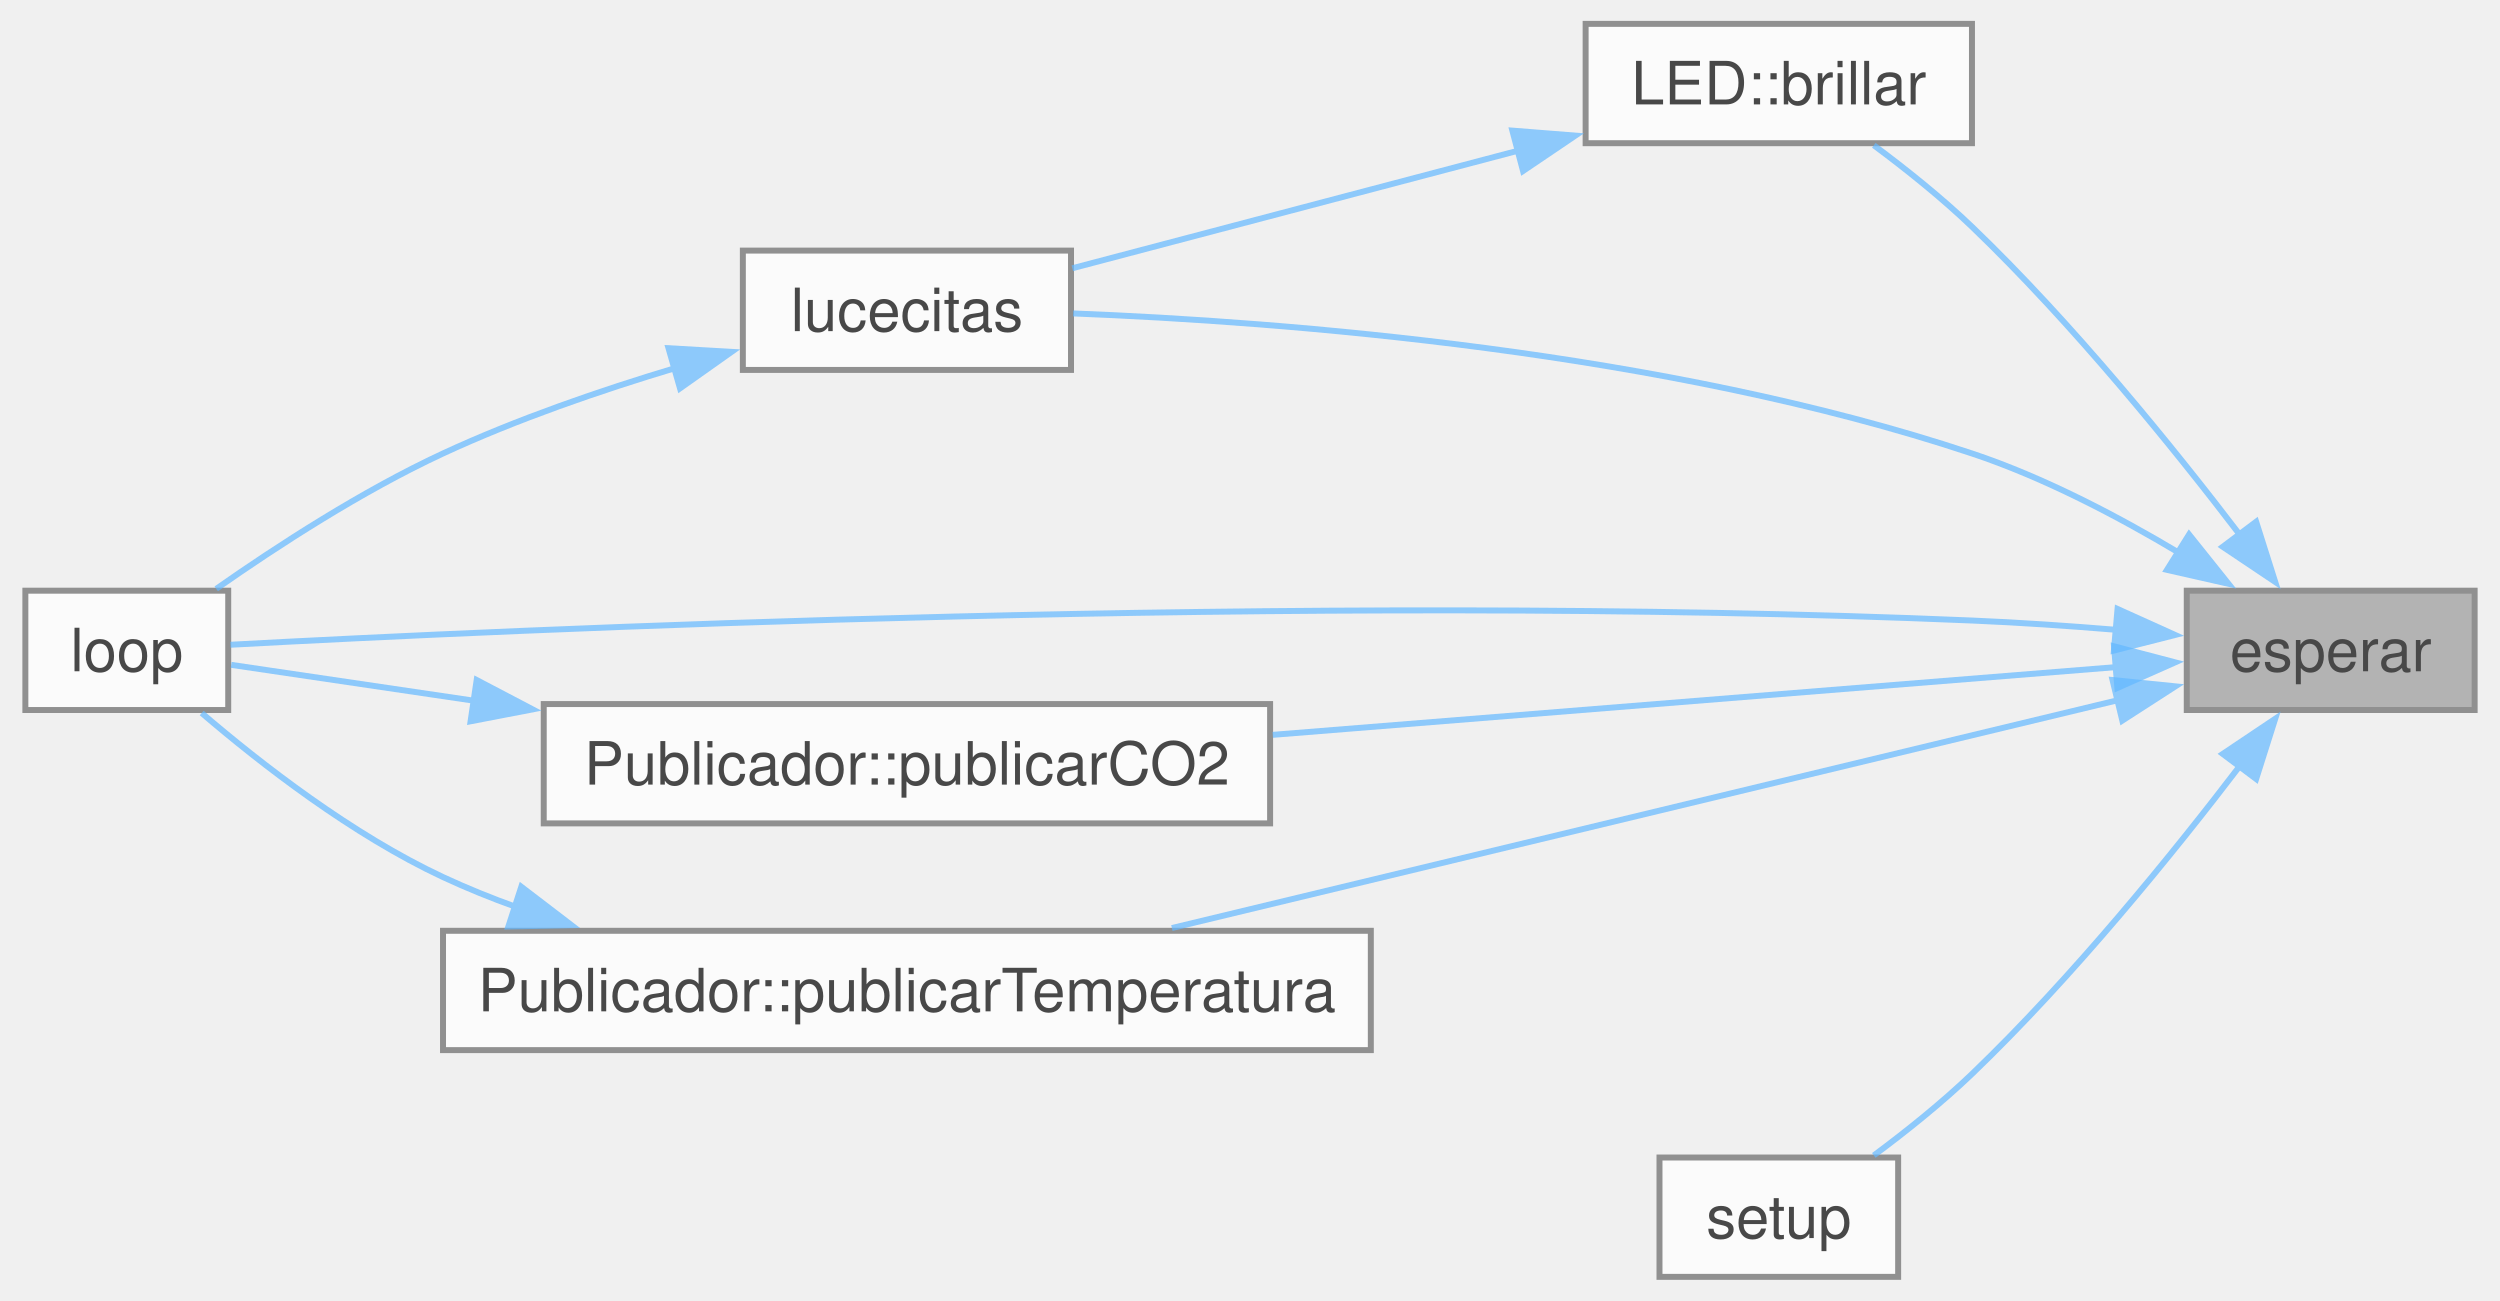
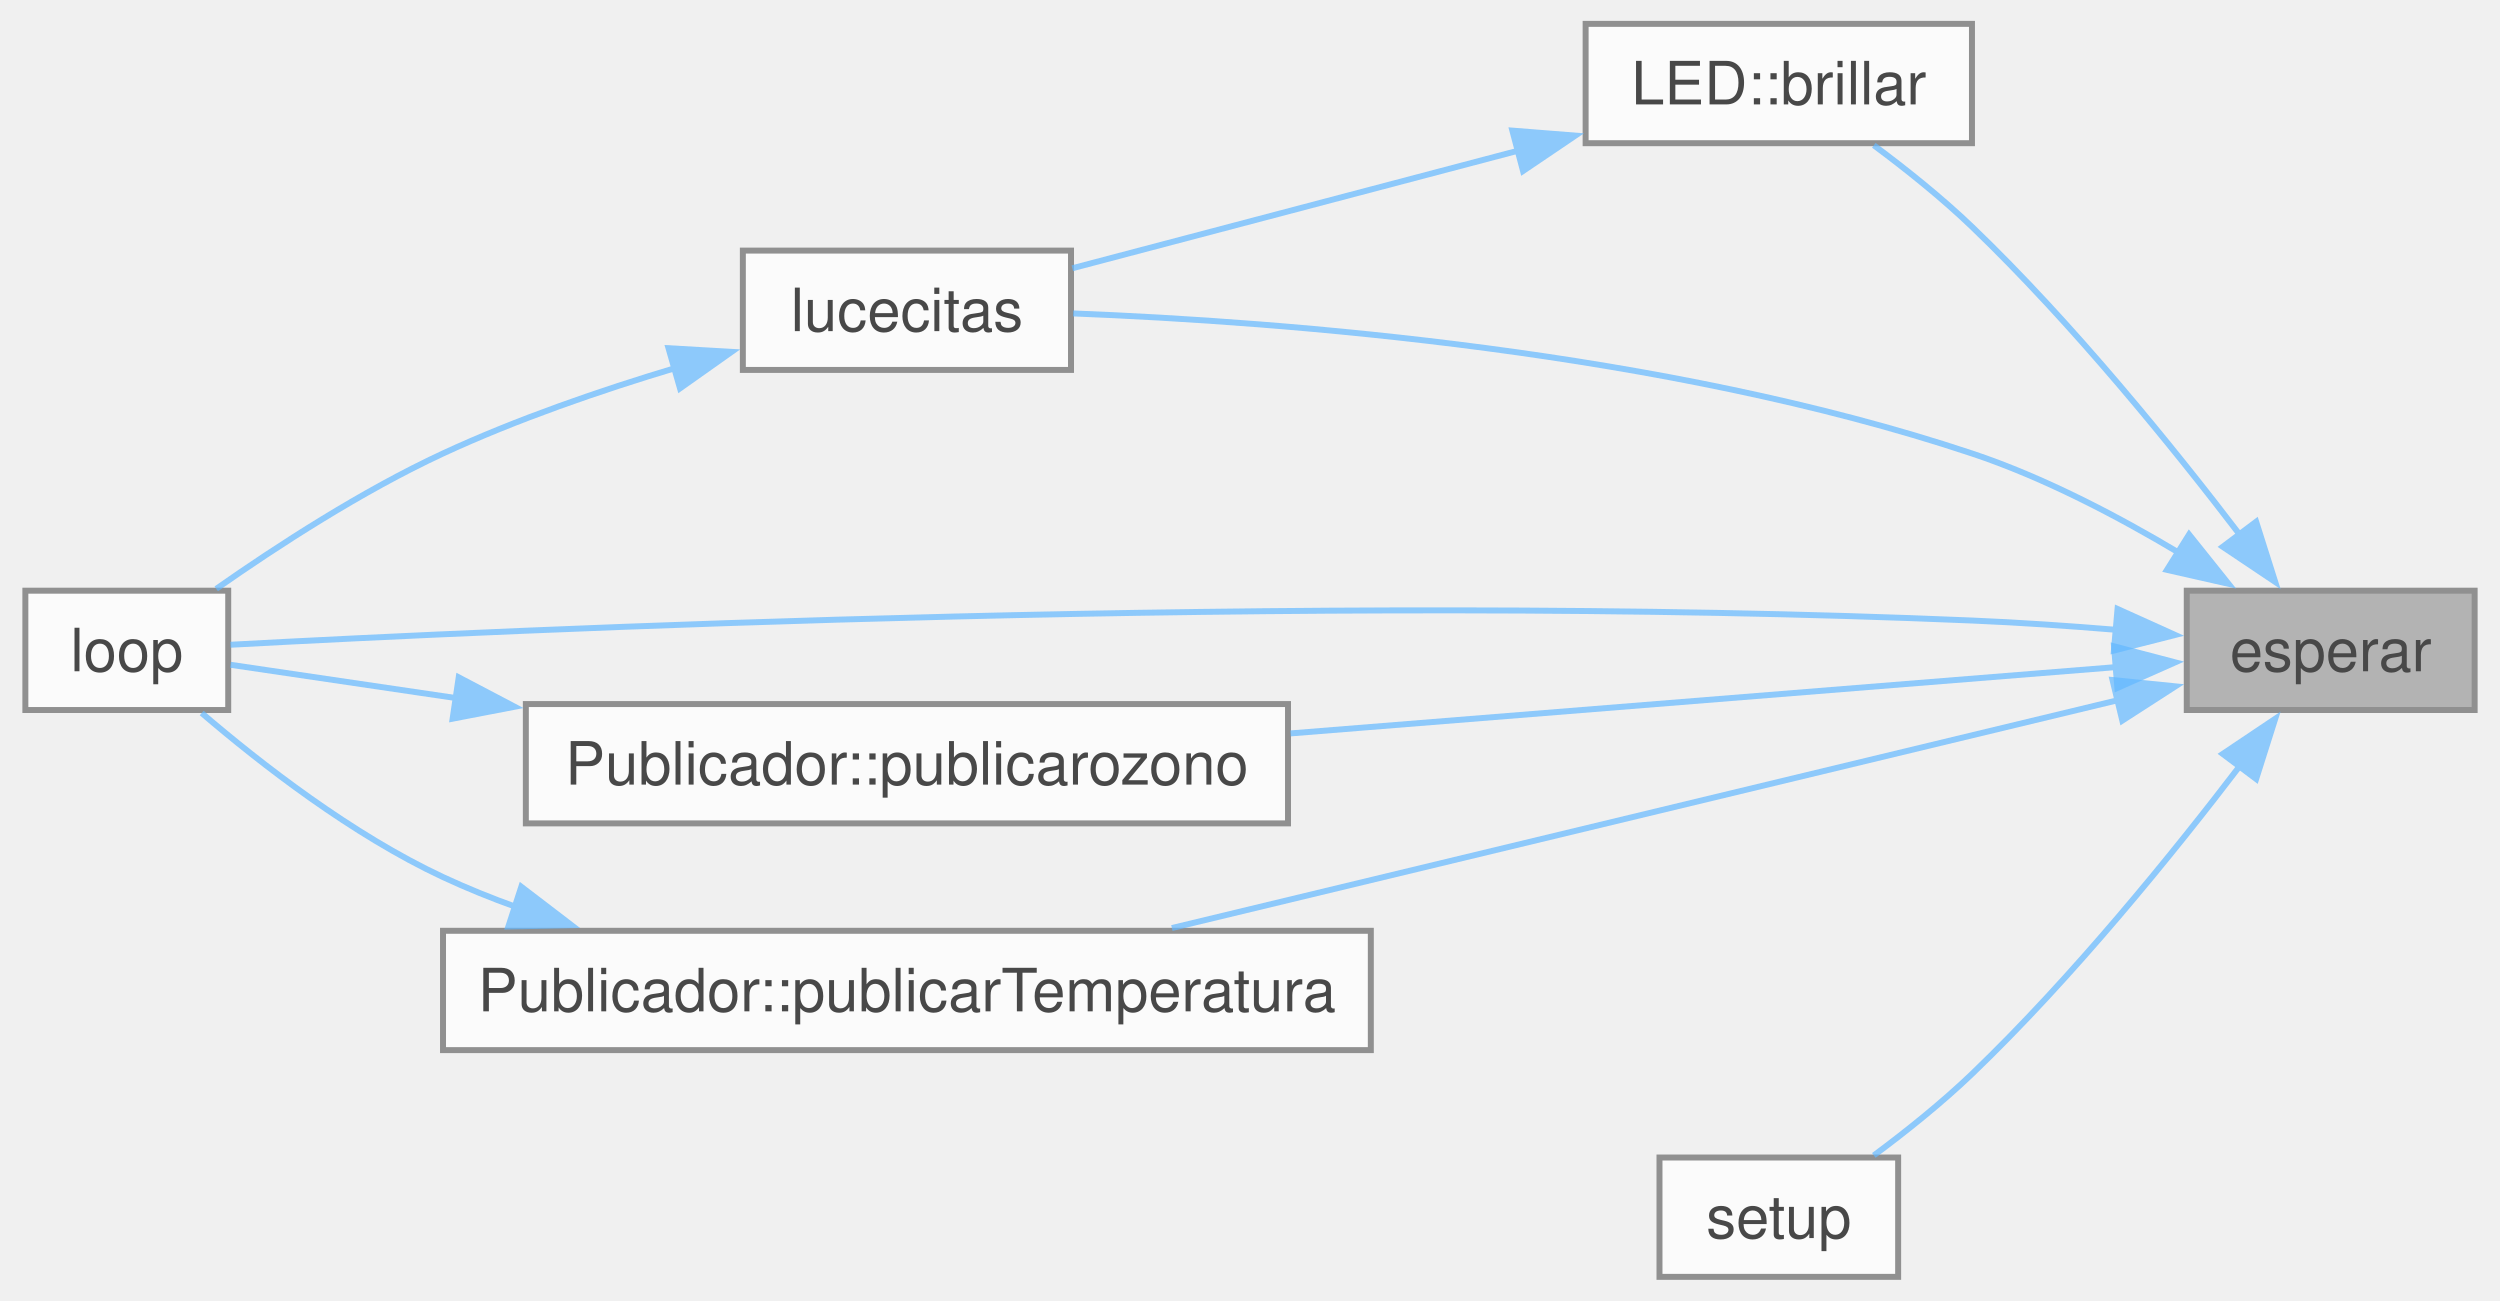
<svg xmlns="http://www.w3.org/2000/svg" xmlns:xlink="http://www.w3.org/1999/xlink" width="419pt" height="218pt" viewBox="0.00 0.00 418.50 218.00">
  <svg id="main" version="1.1" xml:space="preserve">
    <style type="text/css">
.node, .edge {opacity: 0.7;}
.node.selected, .edge.selected {opacity: 1;}
.edge:hover path { stroke: red; }
.edge:hover polygon { stroke: red; fill: red; }
</style>
    <svg id="graph" class="graph">
      <g id="graph0" class="graph" transform="scale(1 1) rotate(0) translate(4 214)">
        <g id="Node000001" class="node">
          <g id="a_Node000001">
            <a xlink:title="Función auxiliar para pausar la ejecución por un tiempo determinado.">
              <polygon fill="#999999" stroke="#666666" points="410.5,-115 362.25,-115 362.25,-95 410.5,-95 410.5,-115" />
              <text text-anchor="middle" x="386.38" y="-101.5" font-family="Helvetica,sans-Serif" font-size="10.00">esperar</text>
            </a>
          </g>
        </g>
        <g id="Node000002" class="node">
          <g id="a_Node000002">
            <a xlink:href="class_l_e_d.html#a7431e9efb39a2890f75b4e235b8f617e" target="_top" xlink:title="Hace que el LED brille por un tiempo determinado.">
              <polygon fill="white" stroke="#666666" points="326.25,-210 261.5,-210 261.5,-190 326.25,-190 326.25,-210" />
              <text text-anchor="middle" x="293.88" y="-196.5" font-family="Helvetica,sans-Serif" font-size="10.00">LED::brillar</text>
            </a>
          </g>
        </g>
        <g id="edge1_Node000001_Node000002" class="edge">
          <g id="a_edge1_Node000001_Node000002">
            <a xlink:title=" ">
              <path fill="none" stroke="#63b8ff" d="M371.37,-124.08C360.01,-138.97 343.15,-159.78 326.25,-176 321.2,-180.84 315.2,-185.64 309.8,-189.65" />
              <polygon fill="#63b8ff" stroke="#63b8ff" points="373.88,-126.56 377.08,-116.46 368.28,-122.36 373.88,-126.56" />
            </a>
          </g>
        </g>
        <g id="Node000003" class="node">
          <g id="a_Node000003">
            <a xlink:href="_hola_mundo_i_beacon_8ino.html#a27ffed2fef5d69b87e240022e59c59ff" target="_top" xlink:title="Realiza una secuencia de encendido y apagado del LED. Utiliza tiempos de espera definidos entre cambi...">
              <polygon fill="white" stroke="#666666" points="175.25,-172 120.25,-172 120.25,-152 175.25,-152 175.25,-172" />
              <text text-anchor="middle" x="147.75" y="-158.5" font-family="Helvetica,sans-Serif" font-size="10.00">lucecitas</text>
            </a>
          </g>
        </g>
        <g id="edge5_Node000001_Node000003" class="edge">
          <g id="a_edge5_Node000001_Node000003">
            <a xlink:title=" ">
              <path fill="none" stroke="#63b8ff" d="M361.02,-121.31C350.7,-127.48 338.29,-133.99 326.25,-138 274.77,-155.16 211,-160.08 175.61,-161.47" />
              <polygon fill="#63b8ff" stroke="#63b8ff" points="362.64,-124.42 369.26,-116.15 358.93,-118.49 362.64,-124.42" />
            </a>
          </g>
        </g>
        <g id="Node000004" class="node">
          <g id="a_Node000004">
-             <a xlink:href="_hola_mundo_i_beacon_8ino.html#afe461d27b9c48d5921c00d521181f12f" target="_top" xlink:title="Función principal (loop) del programa. Ejecuta mediciones de CO2 y temperatura, publica los datos vía...">
+             <a xlink:href="_hola_mundo_i_beacon_8ino.html#afe461d27b9c48d5921c00d521181f12f" target="_top" xlink:title="Función principal (loop) del programa. Ejecuta mediciones de ozono y temperatura, publica los datos v...">
              <polygon fill="white" stroke="#666666" points="34,-115 0,-115 0,-95 34,-95 34,-115" />
              <text text-anchor="middle" x="17" y="-101.5" font-family="Helvetica,sans-Serif" font-size="10.00">loop</text>
            </a>
          </g>
        </g>
        <g id="edge4_Node000001_Node000004" class="edge">
          <g id="a_edge4_Node000001_Node000004">
            <a xlink:title=" ">
              <path fill="none" stroke="#63b8ff" d="M350.58,-108.43C342.59,-109.09 334.13,-109.67 326.25,-110 214.75,-114.71 80.4,-108.43 34.38,-105.94" />
              <polygon fill="#63b8ff" stroke="#63b8ff" points="350.65,-111.94 360.3,-107.58 350.04,-104.97 350.65,-111.94" />
            </a>
          </g>
        </g>
        <g id="Node000005" class="node">
          <g id="a_Node000005">
-             <a xlink:href="class_publicador.html#a2ed2009b9cec631024263659be882985" target="_top" xlink:title="Publica un valor de CO2 mediante un anuncio iBeacon.">
-               <polygon fill="white" stroke="#666666" points="208.62,-96 86.88,-96 86.88,-76 208.62,-76 208.62,-96" />
-               <text text-anchor="middle" x="147.75" y="-82.5" font-family="Helvetica,sans-Serif" font-size="10.00">Publicador::publicarCO2</text>
+             <a xlink:href="class_publicador.html#a3bb0a20cbfb541728b68fdaacc1ee7e9" target="_top" xlink:title="Publica un valor de ozono mediante un anuncio iBeacon.">
+               <polygon fill="white" stroke="#666666" points="211.62,-96 83.88,-96 83.88,-76 211.62,-76 211.62,-96" />
+               <text text-anchor="middle" x="147.75" y="-82.5" font-family="Helvetica,sans-Serif" font-size="10.00">Publicador::publicarozono</text>
            </a>
          </g>
        </g>
        <g id="edge6_Node000001_Node000005" class="edge">
          <g id="a_edge6_Node000001_Node000005">
            <a xlink:title=" ">
-               <path fill="none" stroke="#63b8ff" d="M350.6,-102.21C313.45,-99.22 253.88,-94.44 209.06,-90.84" />
+               <path fill="none" stroke="#63b8ff" d="M350.36,-102.19C314.02,-99.27 256.4,-94.64 212.04,-91.08" />
              <polygon fill="#63b8ff" stroke="#63b8ff" points="350.06,-105.68 360.31,-102.99 350.62,-98.7 350.06,-105.68" />
            </a>
          </g>
        </g>
        <g id="Node000006" class="node">
          <g id="a_Node000006">
            <a xlink:href="class_publicador.html#a674ec7d8321b9792835cd935c6196dec" target="_top" xlink:title="Publica un valor de temperatura mediante un anuncio iBeacon.">
              <polygon fill="white" stroke="#666666" points="225.5,-58 70,-58 70,-38 225.5,-38 225.5,-58" />
              <text text-anchor="middle" x="147.75" y="-44.5" font-family="Helvetica,sans-Serif" font-size="10.00">Publicador::publicarTemperatura</text>
            </a>
          </g>
        </g>
        <g id="edge8_Node000001_Node000006" class="edge">
          <g id="a_edge8_Node000001_Node000006">
            <a xlink:title=" ">
              <path fill="none" stroke="#63b8ff" d="M350.78,-96.67C308.75,-86.54 237.82,-69.45 192.16,-58.46" />
              <polygon fill="#63b8ff" stroke="#63b8ff" points="349.81,-100.03 360.35,-98.97 351.45,-93.23 349.81,-100.03" />
            </a>
          </g>
        </g>
        <g id="Node000007" class="node">
          <g id="a_Node000007">
            <a xlink:href="_hola_mundo_i_beacon_8ino.html#a4fc01d736fe50cf5b977f755b675f11d" target="_top" xlink:title="Función de configuración (setup). Inicializa los módulos de comunicación, medición y publicación.">
              <polygon fill="white" stroke="#666666" points="313.88,-20 273.88,-20 273.88,0 313.88,0 313.88,-20" />
              <text text-anchor="middle" x="293.88" y="-6.5" font-family="Helvetica,sans-Serif" font-size="10.00">setup</text>
            </a>
          </g>
        </g>
        <g id="edge10_Node000001_Node000007" class="edge">
          <g id="a_edge10_Node000001_Node000007">
            <a xlink:title=" ">
              <path fill="none" stroke="#63b8ff" d="M371.37,-85.92C360.01,-71.03 343.15,-50.22 326.25,-34 321.2,-29.16 315.2,-24.36 309.8,-20.35" />
              <polygon fill="#63b8ff" stroke="#63b8ff" points="368.28,-87.64 377.08,-93.54 373.88,-83.44 368.28,-87.64" />
            </a>
          </g>
        </g>
        <g id="edge2_Node000002_Node000003" class="edge">
          <g id="a_edge2_Node000002_Node000003">
            <a xlink:title=" ">
              <path fill="none" stroke="#63b8ff" d="M250.2,-188.75C225.98,-182.36 196.42,-174.57 175.47,-169.04" />
              <polygon fill="#63b8ff" stroke="#63b8ff" points="249.22,-192.11 259.78,-191.27 251.01,-185.34 249.22,-192.11" />
            </a>
          </g>
        </g>
        <g id="edge3_Node000003_Node000004" class="edge">
          <g id="a_edge3_Node000003_Node000004">
            <a xlink:title=" ">
              <path fill="none" stroke="#63b8ff" d="M109.1,-152.37C96.41,-148.57 82.34,-143.72 70,-138 56.42,-131.7 42.14,-122.42 31.99,-115.31" />
              <polygon fill="#63b8ff" stroke="#63b8ff" points="107.79,-155.64 118.37,-155.03 109.72,-148.91 107.79,-155.64" />
            </a>
          </g>
        </g>
        <g id="edge7_Node000005_Node000004" class="edge">
          <g id="a_edge7_Node000005_Node000004">
            <a xlink:title=" ">
-               <path fill="none" stroke="#63b8ff" d="M75.32,-96.54C59.99,-98.8 45.21,-100.98 34.5,-102.57" />
-               <polygon fill="#63b8ff" stroke="#63b8ff" points="75.64,-100.03 85.02,-95.11 74.62,-93.11 75.64,-100.03" />
+               <path fill="none" stroke="#63b8ff" d="M72.46,-96.96C58.12,-99.08 44.45,-101.1 34.39,-102.58" />
+               <polygon fill="#63b8ff" stroke="#63b8ff" points="72.63,-100.48 82.01,-95.55 71.61,-93.55 72.63,-100.48" />
            </a>
          </g>
        </g>
        <g id="edge9_Node000006_Node000004" class="edge">
          <g id="a_edge9_Node000006_Node000004">
            <a xlink:title=" ">
              <path fill="none" stroke="#63b8ff" d="M82.33,-61.96C78.09,-63.48 73.95,-65.16 70,-67 54.8,-74.1 39.56,-85.92 29.55,-94.5" />
              <polygon fill="#63b8ff" stroke="#63b8ff" points="83.12,-65.38 91.54,-58.94 80.95,-58.72 83.12,-65.38" />
            </a>
          </g>
        </g>
      </g>
    </svg>
  </svg>
  <style type="text/css">

[data-mouse-over-selected='false'] { opacity: 0.7; }
[data-mouse-over-selected='true']  { opacity: 1.0; }

</style>
</svg>
